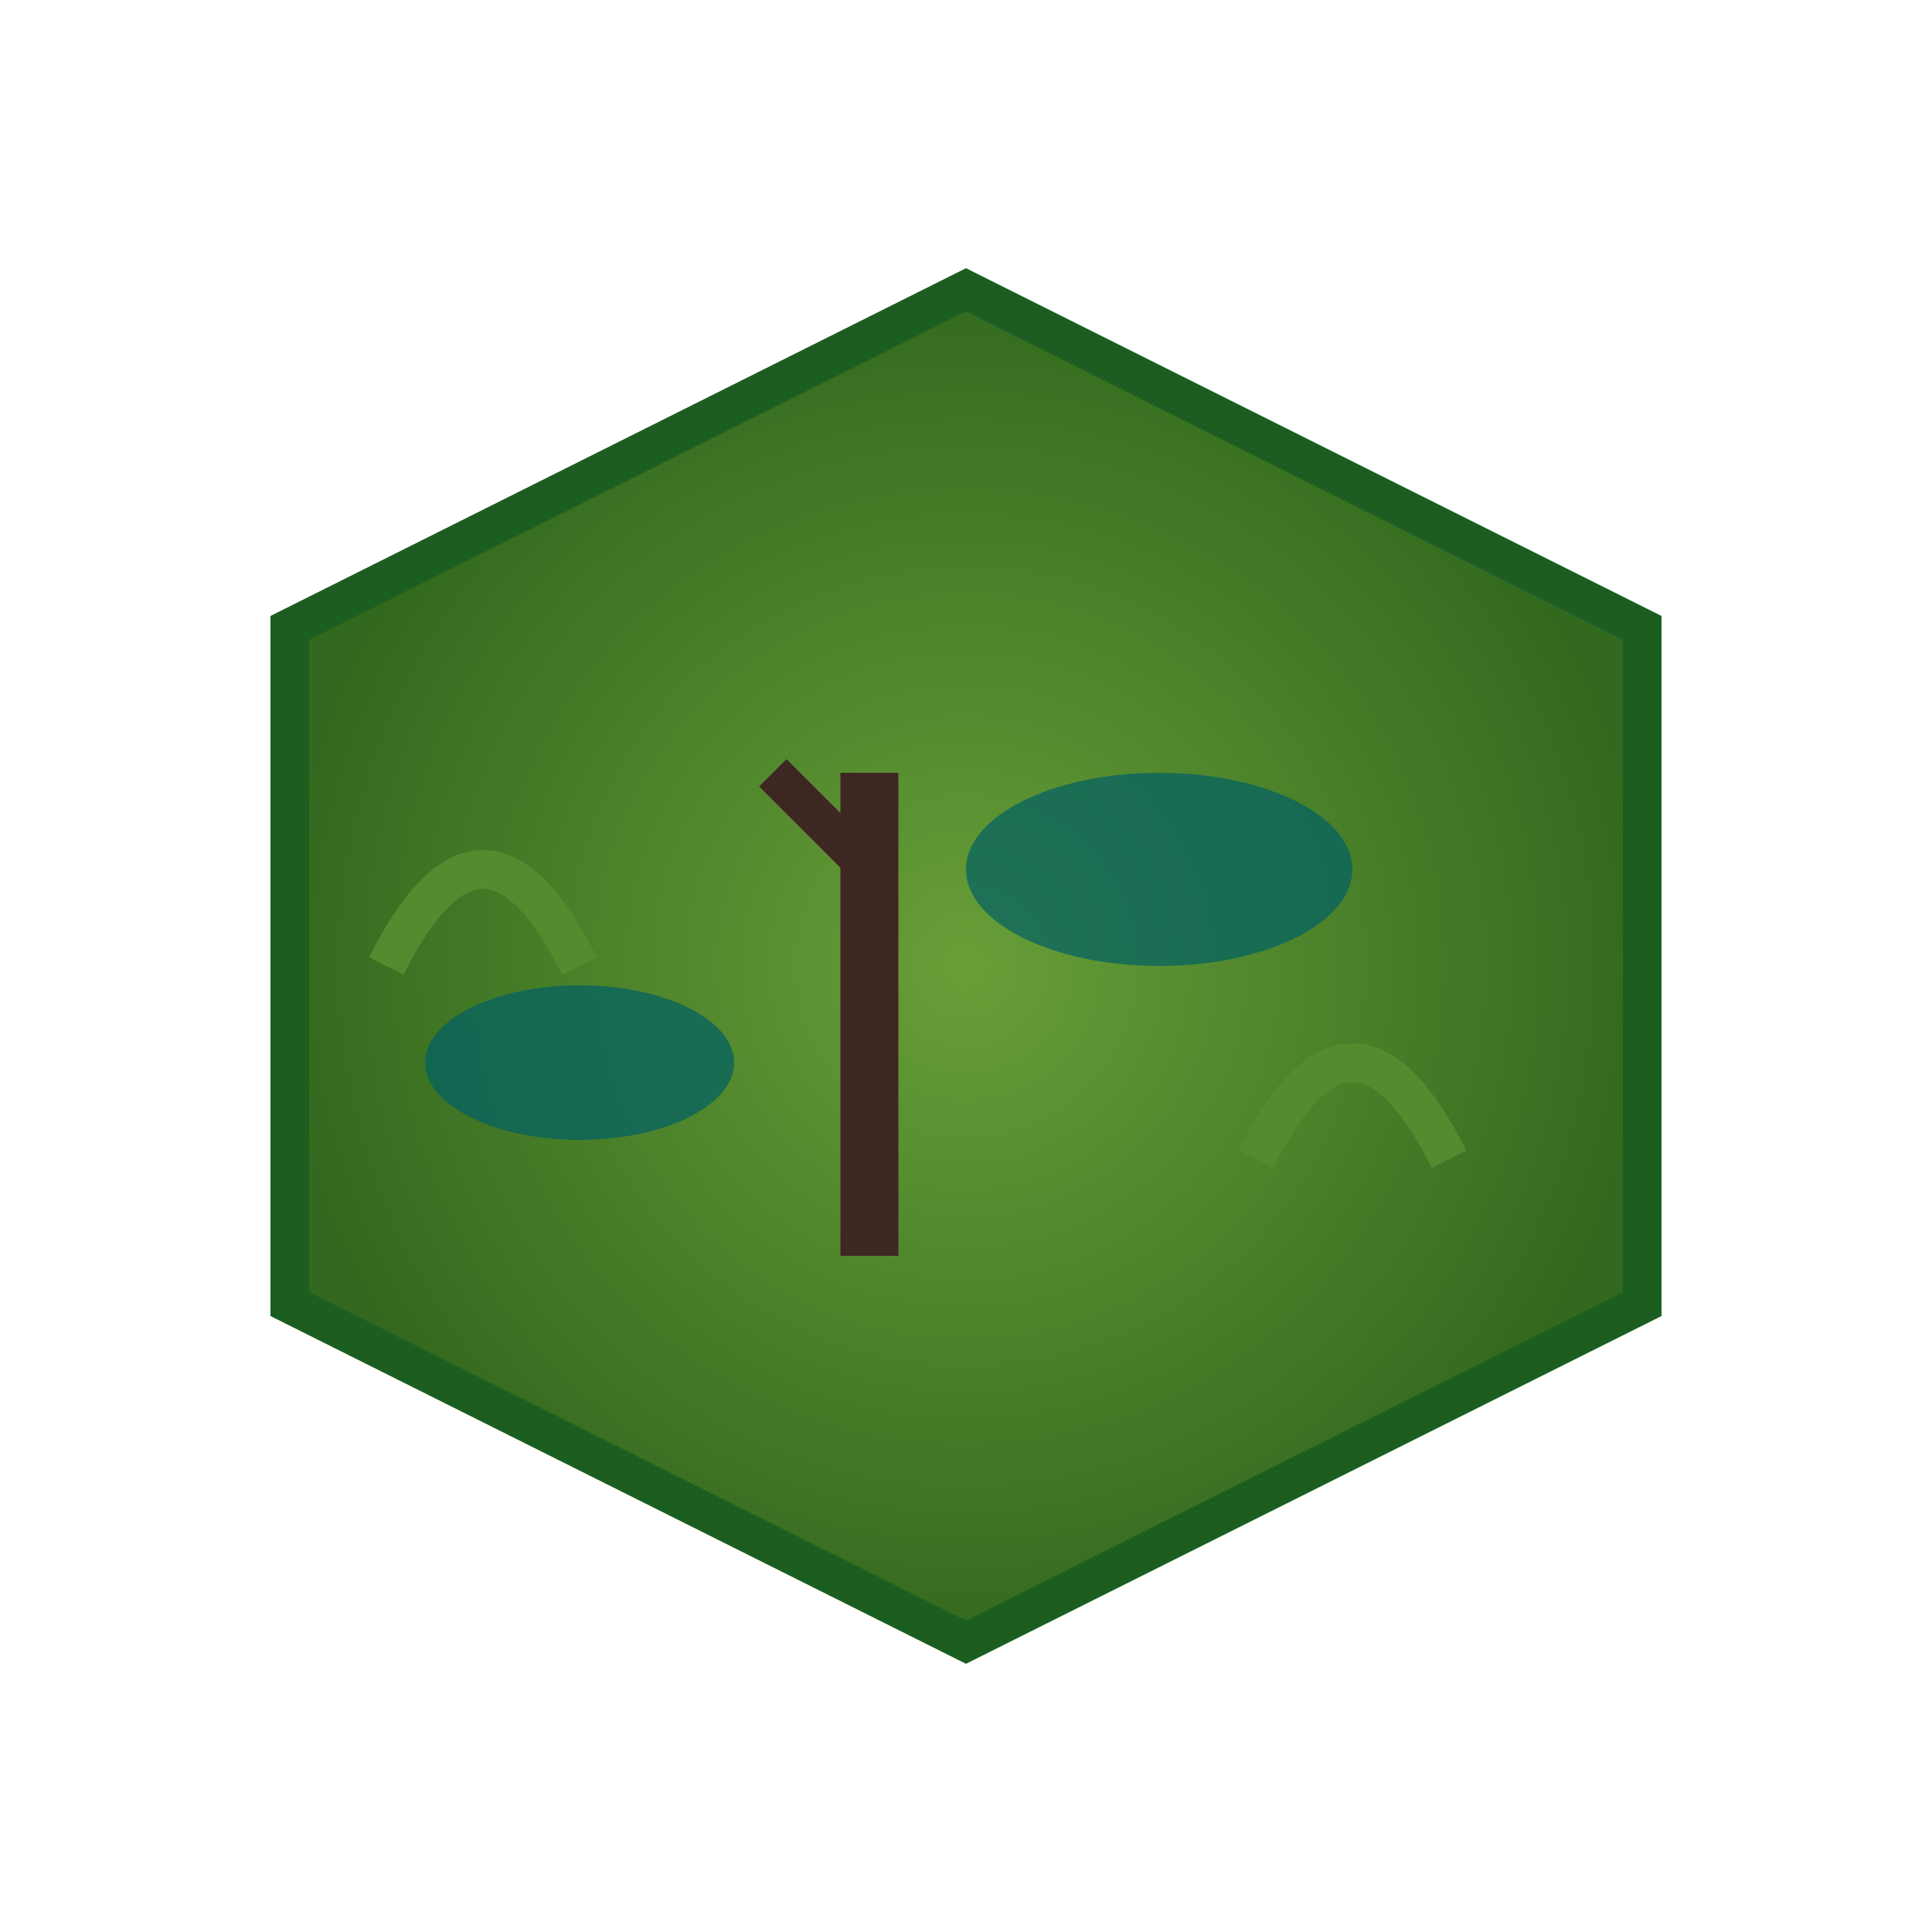
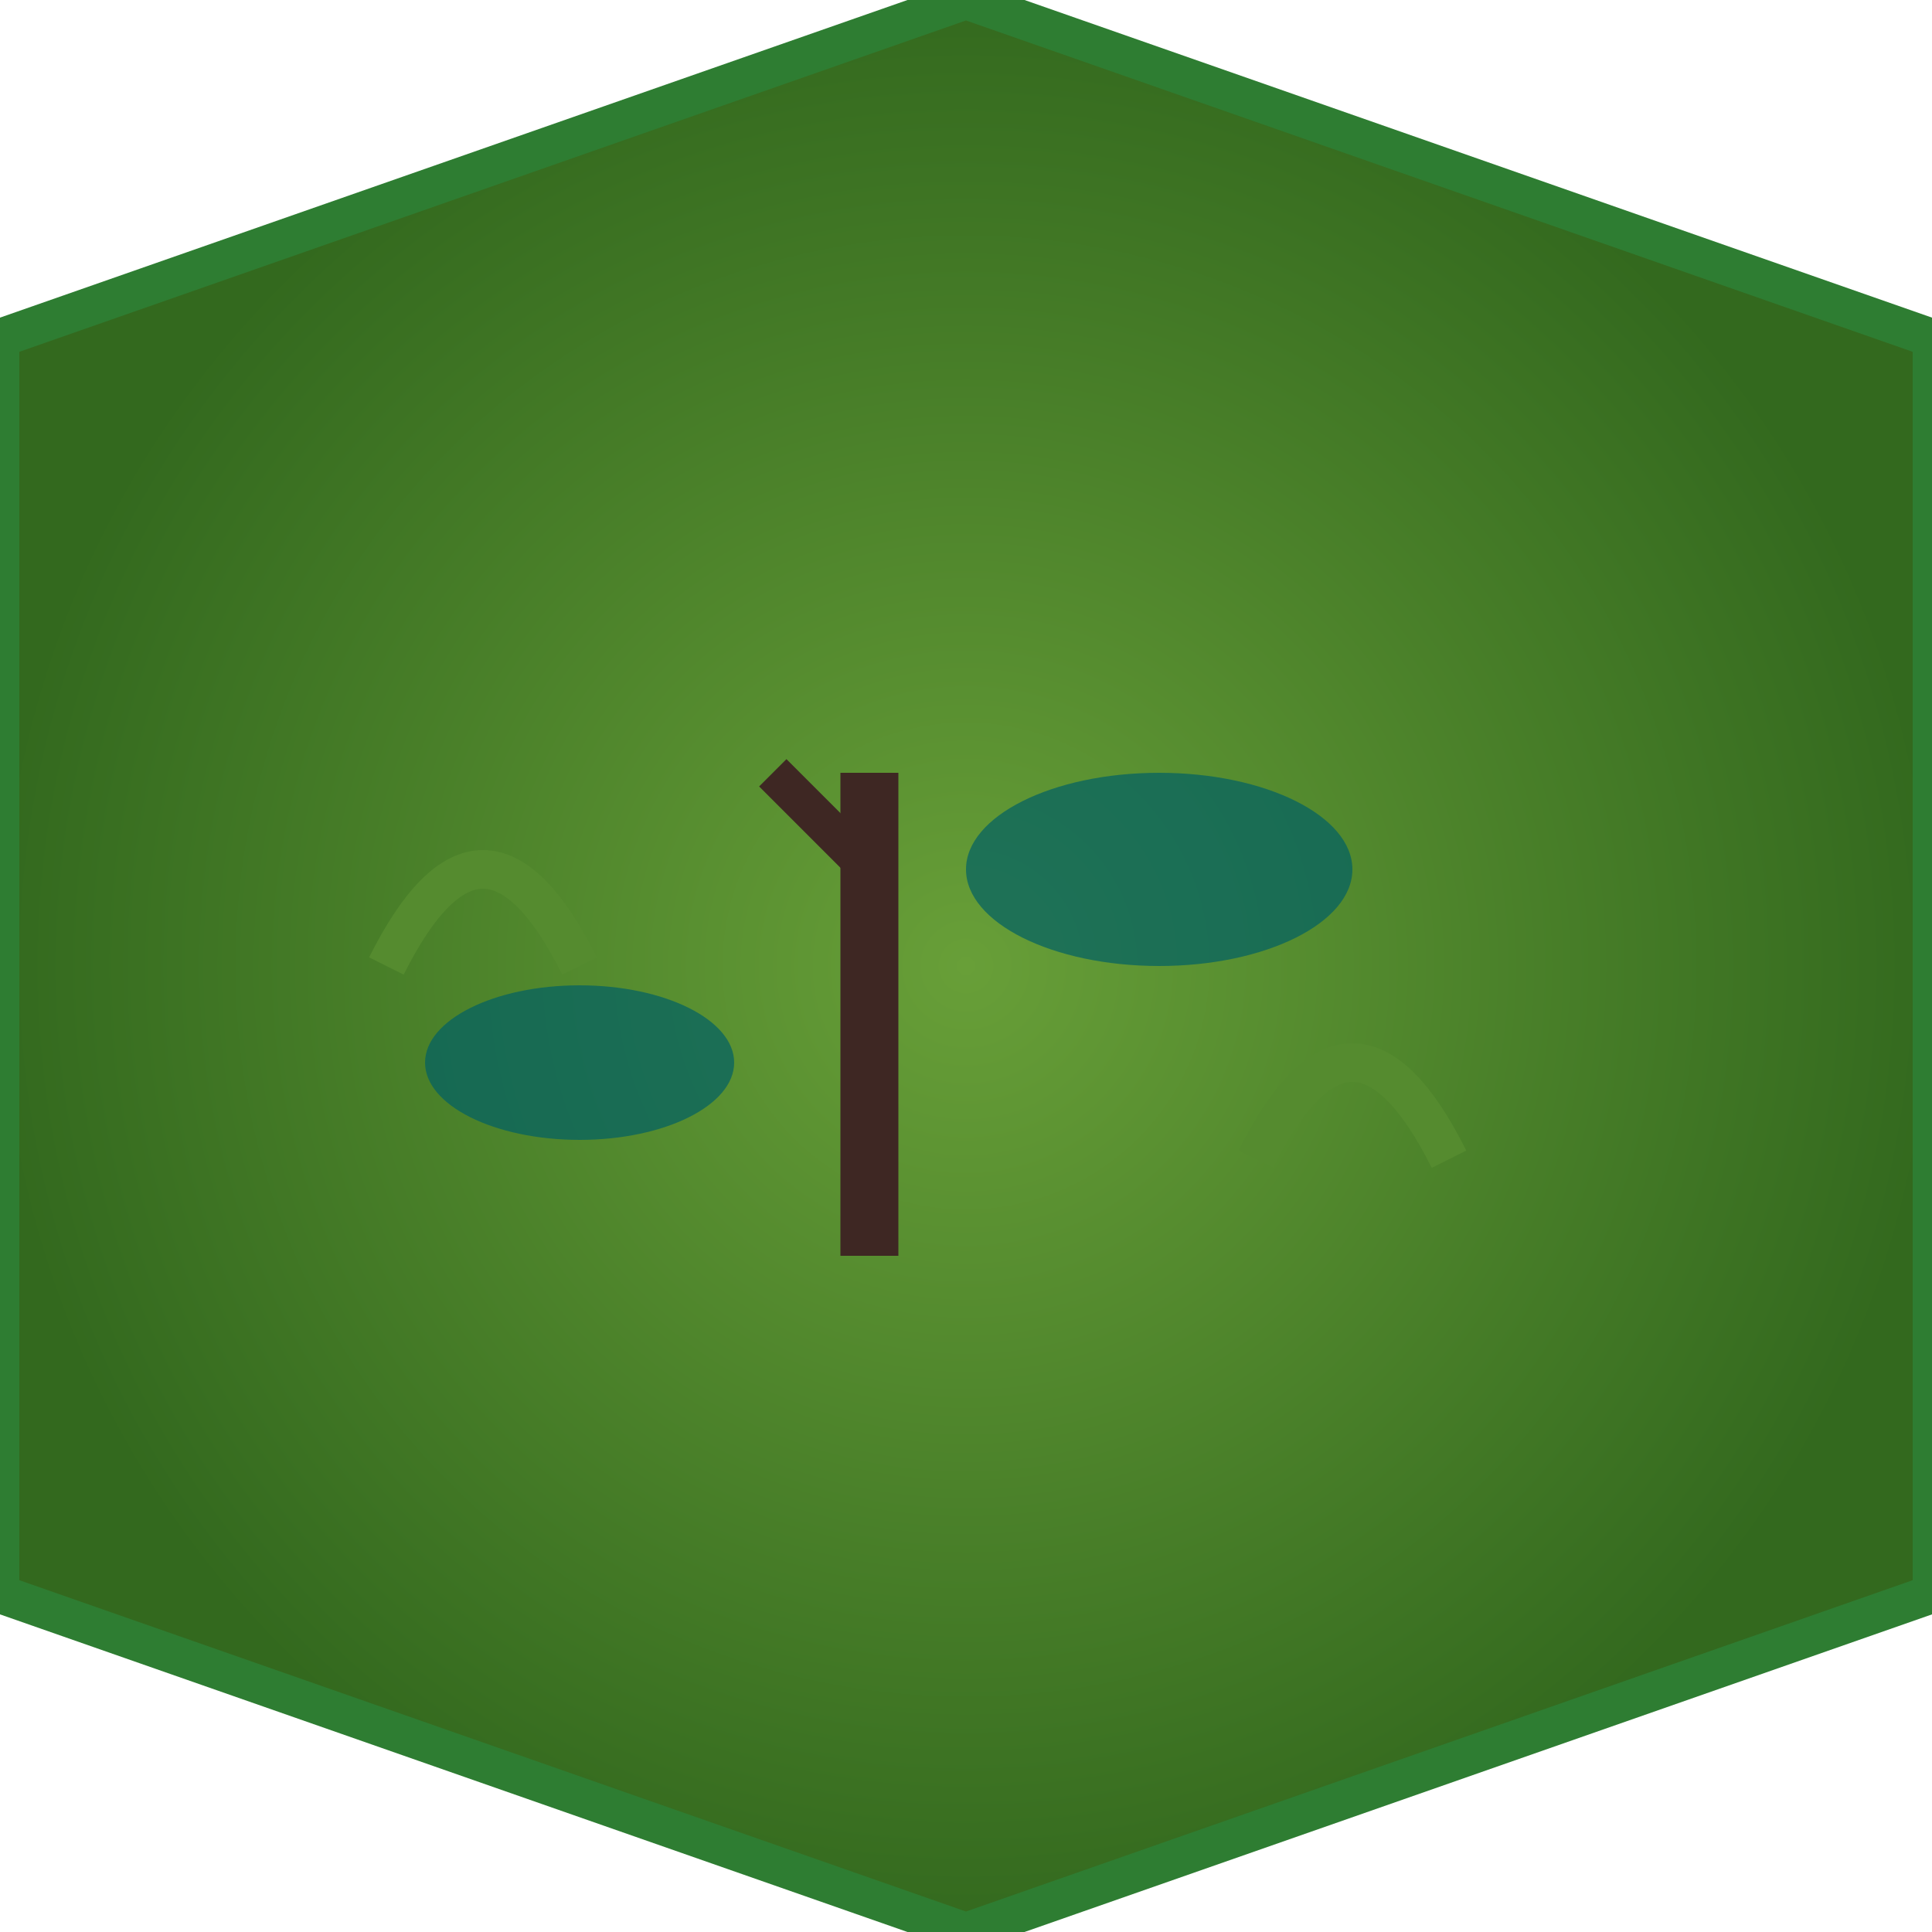
<svg xmlns="http://www.w3.org/2000/svg" viewBox="0 0 100 100">
  <defs>
    <radialGradient id="swampGrad" cx="50%" cy="50%">
      <stop offset="0%" stop-color="#689f38" />
      <stop offset="100%" stop-color="#33691e" />
    </radialGradient>
  </defs>
-   <polygon points="50,15 85,32.5 85,67.5 50,85 15,67.5 15,32.5" fill="url(#swampGrad)" stroke="#1b5e20" stroke-width="2" />
+   <polygon points="50,0 100,17.5 100,82.5 50,100 0,82.5 0,17.5" fill="url(#swampGrad)" stroke="#2e7d32" stroke-width="2" />
  <ellipse cx="30" cy="55" rx="8" ry="4" fill="#006064" opacity="0.7" />
  <ellipse cx="60" cy="45" rx="10" ry="5" fill="#006064" opacity="0.7" />
  <path d="M20 50 Q25 40 30 50" stroke="#558b2f" stroke-width="2" fill="none" />
  <path d="M65 60 Q70 50 75 60" stroke="#558b2f" stroke-width="2" fill="none" />
  <line x1="45" y1="65" x2="45" y2="40" stroke="#3e2723" stroke-width="3" />
  <line x1="45" y1="45" x2="40" y2="40" stroke="#3e2723" stroke-width="2" />
</svg>
